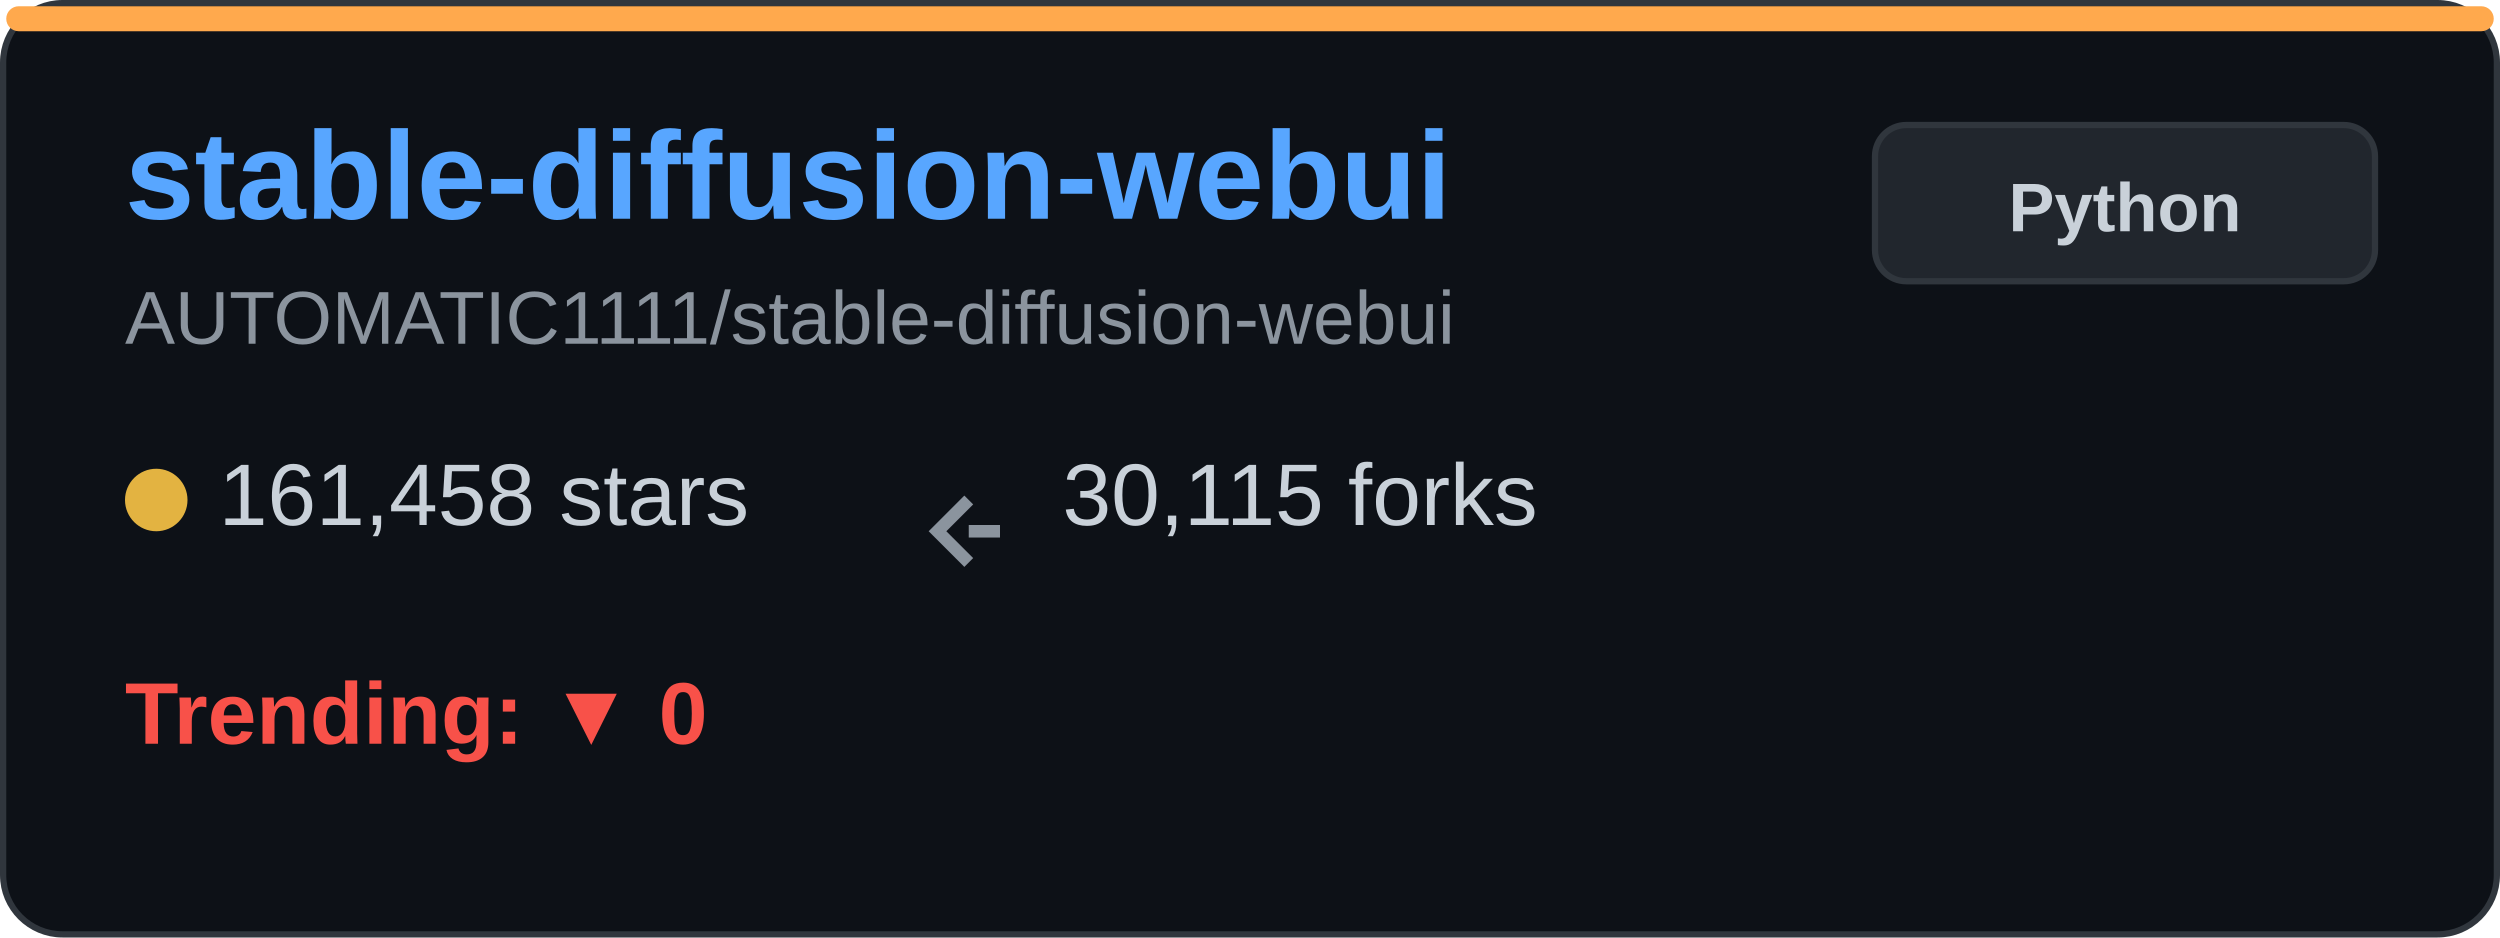
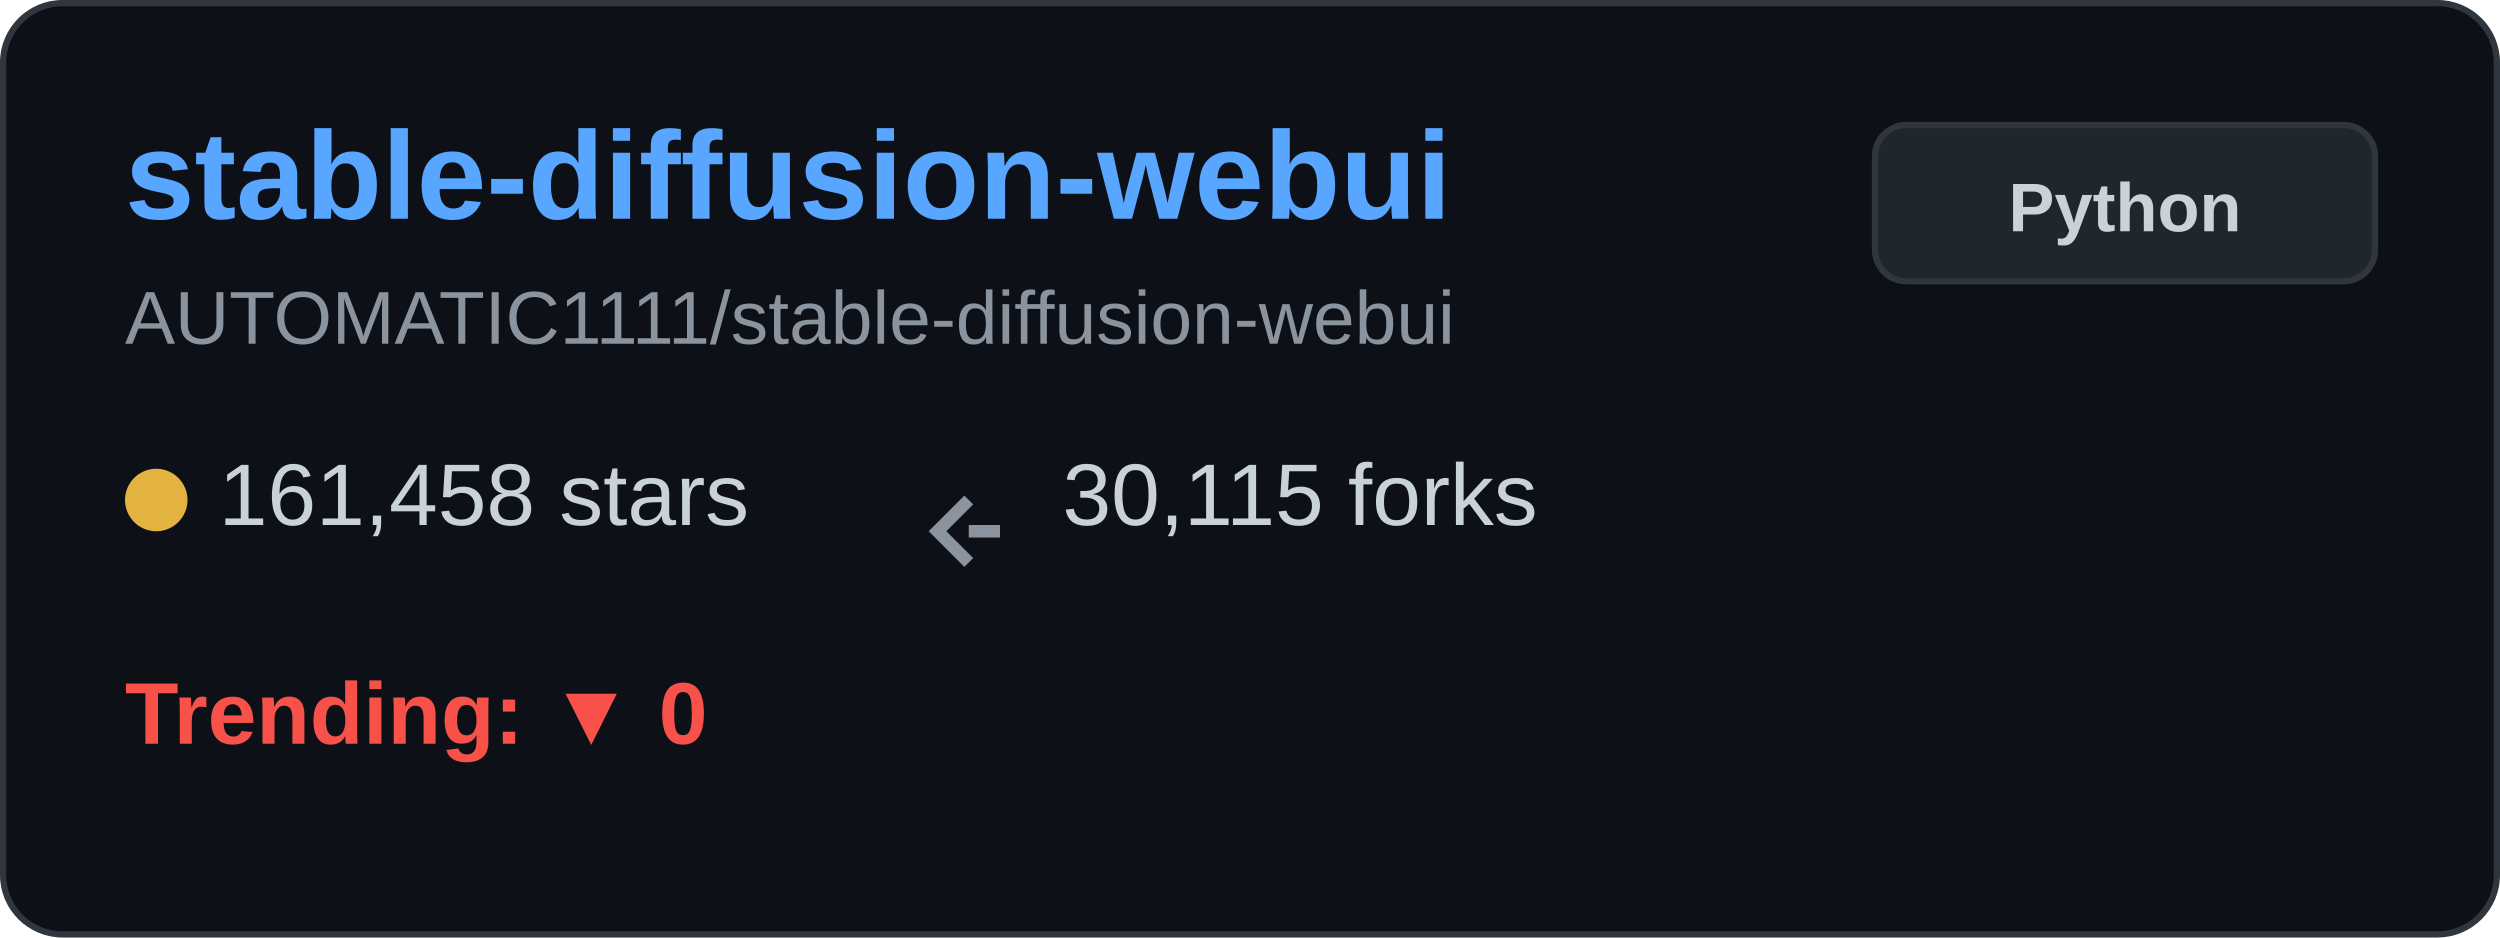
<svg xmlns="http://www.w3.org/2000/svg" width="400" height="150" viewBox="0 0 400 150" fill="none">
  <rect x="0.5" y="0.5" width="399" height="149" rx="9.5" fill="#0d1117" stroke="#30363d" />
-   <rect x="1" y="1" width="398" height="4" rx="2" fill="#ffa94d" />
  <text x="20" y="35" font-family="Arial, sans-serif" font-size="20" font-weight="bold" fill="#58a6ff">stable-diffusion-webui</text>
  <text x="20" y="55" font-family="Arial, sans-serif" font-size="12" fill="#8b949e">AUTOMATIC1111/stable-diffusion-webui</text>
  <g transform="translate(20, 80)">
    <circle cx="5" cy="0" r="5" fill="#e3b341" />
    <text x="15" y="4" font-family="Arial, sans-serif" font-size="14" fill="#c9d1d9">161,458 stars</text>
  </g>
  <g transform="translate(150, 80)">
    <path d="M5 0 L0 5 L5 10 M5 5 L10 5" stroke="#8b949e" stroke-width="2" fill="none" />
    <text x="20" y="4" font-family="Arial, sans-serif" font-size="14" fill="#c9d1d9">30,115 forks</text>
  </g>
  <g transform="translate(20, 115)">
    <text x="0" y="4" font-family="Arial, sans-serif" font-size="14" font-weight="bold" fill="#f85149">Trending: ▼ 0</text>
  </g>
  <rect x="300" y="20" width="80" height="25" rx="5" fill="#21262d" stroke="#30363d" />
  <text x="340" y="37" font-family="Arial, sans-serif" font-size="11" font-weight="bold" fill="#c9d1d9" text-anchor="middle">Python</text>
</svg>
